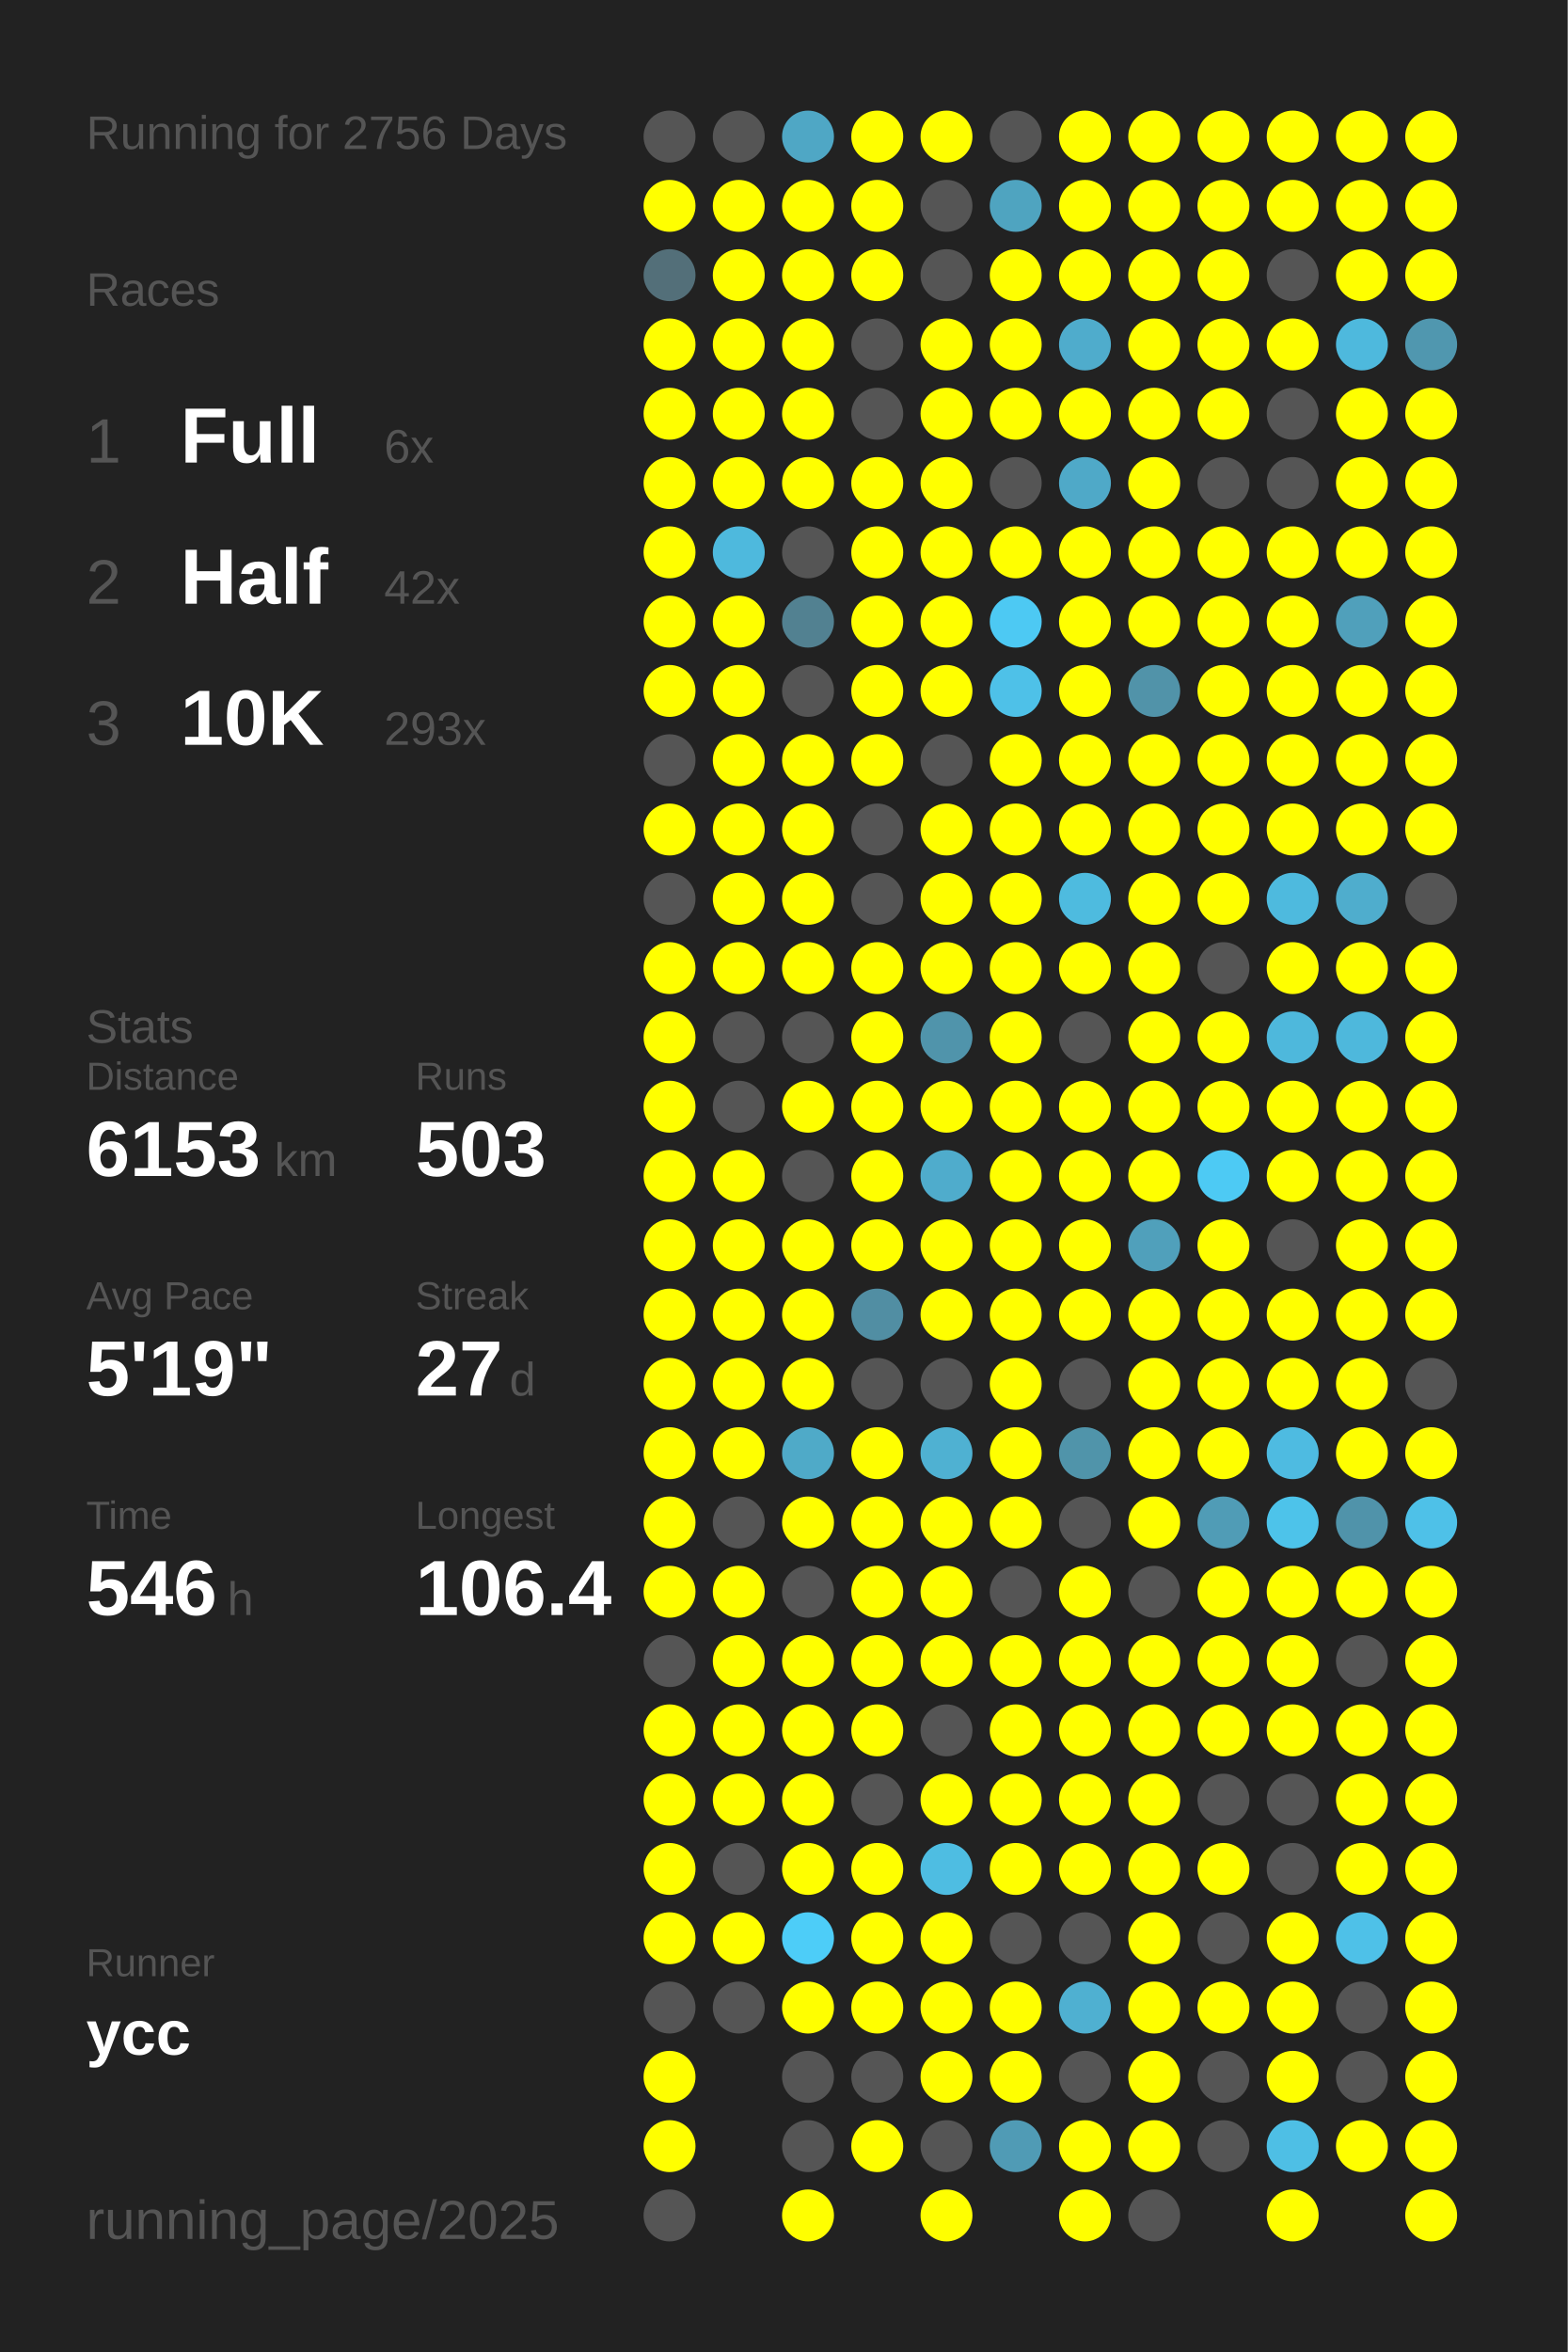
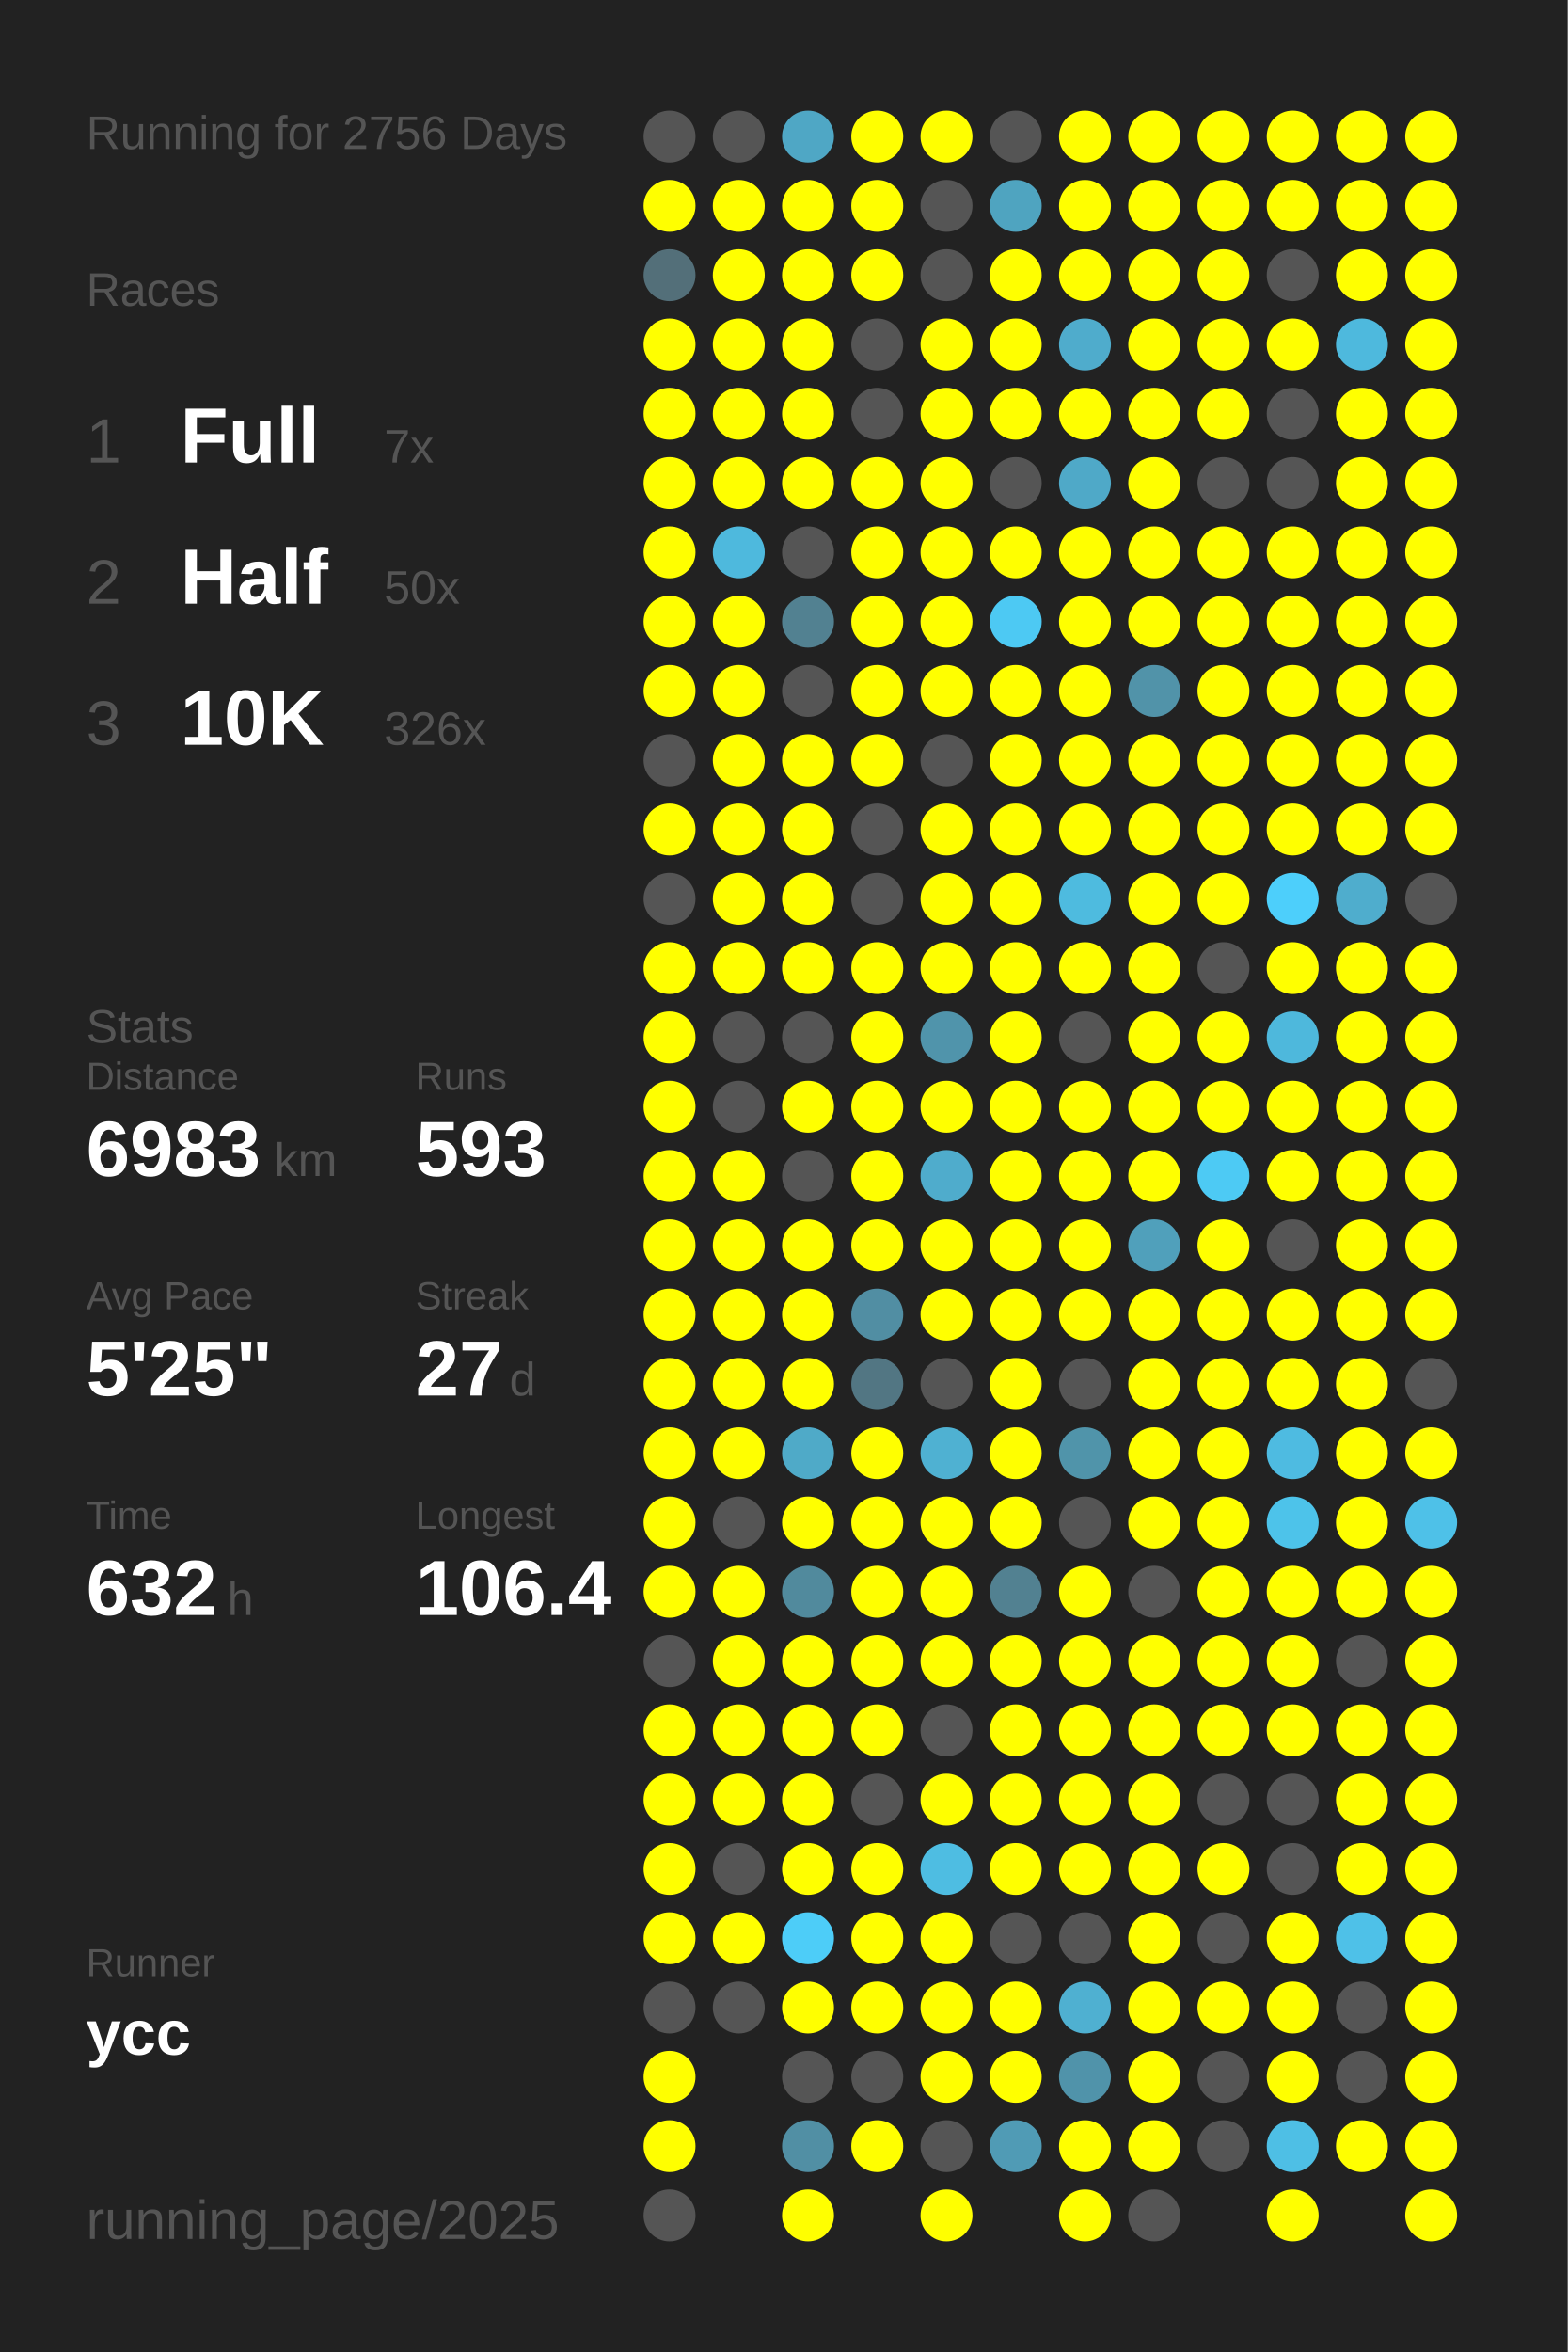
<svg xmlns="http://www.w3.org/2000/svg" baseProfile="full" height="300mm" version="1.1" viewBox="0,0,200,300" width="200mm">
  <defs />
  <rect fill="#222222" height="300" width="200" x="0" y="0" />
  <text fill="#555555" style="font-size:6px; font-family:Arial;" x="11" y="19">Running for 2756 Days</text>
  <text fill="#555555" style="font-size:6px; font-family:Arial;" x="11" y="39">Races</text>
  <text fill="#555555" style="font-size:8px; font-family:Arial;" x="11" y="59">1</text>
  <text fill="#FFFFFF" style="font-size:10px; font-family:Arial; font-weight:bold;" x="23" y="59">Full</text>
-   <text fill="#555555" style="font-size:6px; font-family:Arial;" x="49" y="59">6x</text>
+   <text fill="#555555" style="font-size:6px; font-family:Arial;" x="49" y="59">7x</text>
  <text fill="#555555" style="font-size:8px; font-family:Arial;" x="11" y="77">2</text>
  <text fill="#FFFFFF" style="font-size:10px; font-family:Arial; font-weight:bold;" x="23" y="77">Half</text>
-   <text fill="#555555" style="font-size:6px; font-family:Arial;" x="49" y="77">42x</text>
+   <text fill="#555555" style="font-size:6px; font-family:Arial;" x="49" y="77">50x</text>
  <text fill="#555555" style="font-size:8px; font-family:Arial;" x="11" y="95">3</text>
  <text fill="#FFFFFF" style="font-size:10px; font-family:Arial; font-weight:bold;" x="23" y="95">10K</text>
-   <text fill="#555555" style="font-size:6px; font-family:Arial;" x="49" y="95">293x</text>
+   <text fill="#555555" style="font-size:6px; font-family:Arial;" x="49" y="95">326x</text>
  <text fill="#555555" style="font-size:6px; font-family:Arial;" x="11" y="133">Stats</text>
  <text fill="#555555" style="font-size:5px; font-family:Arial;" x="11" y="139">Distance</text>
-   <text fill="#FFFFFF" style="font-size:10px; font-family:Arial; font-weight:bold;" x="11" y="150">6153</text>
+   <text fill="#FFFFFF" style="font-size:10px; font-family:Arial; font-weight:bold;" x="11" y="150">6983</text>
  <text fill="#555555" style="font-size:6px; font-family:Arial;" x="35" y="150">km</text>
  <text fill="#555555" style="font-size:5px; font-family:Arial;" x="53" y="139">Runs</text>
-   <text fill="#FFFFFF" style="font-size:10px; font-family:Arial; font-weight:bold;" x="53" y="150">503</text>
+   <text fill="#FFFFFF" style="font-size:10px; font-family:Arial; font-weight:bold;" x="53" y="150">593</text>
  <text fill="#555555" style="font-size:5px; font-family:Arial;" x="11" y="167">Avg Pace</text>
-   <text fill="#FFFFFF" style="font-size:10px; font-family:Arial; font-weight:bold;" x="11" y="178">5'19"</text>
+   <text fill="#FFFFFF" style="font-size:10px; font-family:Arial; font-weight:bold;" x="11" y="178">5'25"</text>
  <text fill="#555555" style="font-size:5px; font-family:Arial;" x="53" y="167">Streak</text>
  <text fill="#FFFFFF" style="font-size:10px; font-family:Arial; font-weight:bold;" x="53" y="178">27</text>
  <text fill="#555555" style="font-size:6px; font-family:Arial;" x="65" y="178">d</text>
  <text fill="#555555" style="font-size:5px; font-family:Arial;" x="11" y="195">Time</text>
-   <text fill="#FFFFFF" style="font-size:10px; font-family:Arial; font-weight:bold;" x="11" y="206">546</text>
+   <text fill="#FFFFFF" style="font-size:10px; font-family:Arial; font-weight:bold;" x="11" y="206">632</text>
  <text fill="#555555" style="font-size:6px; font-family:Arial;" x="29" y="206">h</text>
  <text fill="#555555" style="font-size:5px; font-family:Arial;" x="53" y="195">Longest</text>
  <text fill="#FFFFFF" style="font-size:10px; font-family:Arial; font-weight:bold;" x="53" y="206">106.4</text>
  <text fill="#555555" style="font-size:5px; font-family:Arial;" x="11" y="252.065">Runner</text>
  <text fill="#FFFFFF" style="font-size:8px; font-family:Arial; font-weight:bold;" x="11" y="262.065">ycc</text>
  <text fill="#555555" style="font-size:7px; font-family:Arial;" x="11" y="285.581">running_page/2025</text>
  <circle cx="85.417" cy="17.419" fill="#555555" r="3.312" />
  <circle cx="85.417" cy="26.258" fill="#FFFF00" r="3.312" />
  <circle cx="85.417" cy="35.097" fill="#536f79" r="3.312" />
  <circle cx="85.417" cy="43.935" fill="#FFFF00" r="3.312" />
  <circle cx="85.417" cy="52.774" fill="#FFFF00" r="3.312" />
  <circle cx="85.417" cy="61.613" fill="#FFFF00" r="3.312" />
  <circle cx="85.417" cy="70.452" fill="#FFFF00" r="3.312" />
  <circle cx="85.417" cy="79.29" fill="#FFFF00" r="3.312" />
  <circle cx="85.417" cy="88.129" fill="#FFFF00" r="3.312" />
  <circle cx="85.417" cy="96.968" fill="#555555" r="3.312" />
  <circle cx="85.417" cy="105.806" fill="#FFFF00" r="3.312" />
  <circle cx="85.417" cy="114.645" fill="#555555" r="3.312" />
  <circle cx="85.417" cy="123.484" fill="#FFFF00" r="3.312" />
  <circle cx="85.417" cy="132.323" fill="#FFFF00" r="3.312" />
  <circle cx="85.417" cy="141.161" fill="#FFFF00" r="3.312" />
  <circle cx="85.417" cy="150" fill="#FFFF00" r="3.312" />
  <circle cx="85.417" cy="158.839" fill="#FFFF00" r="3.312" />
  <circle cx="85.417" cy="167.677" fill="#FFFF00" r="3.312" />
  <circle cx="85.417" cy="176.516" fill="#FFFF00" r="3.312" />
  <circle cx="85.417" cy="185.355" fill="#FFFF00" r="3.312" />
  <circle cx="85.417" cy="194.194" fill="#FFFF00" r="3.312" />
  <circle cx="85.417" cy="203.032" fill="#FFFF00" r="3.312" />
  <circle cx="85.417" cy="211.871" fill="#555555" r="3.312" />
  <circle cx="85.417" cy="220.71" fill="#FFFF00" r="3.312" />
  <circle cx="85.417" cy="229.548" fill="#FFFF00" r="3.312" />
  <circle cx="85.417" cy="238.387" fill="#FFFF00" r="3.312" />
  <circle cx="85.417" cy="247.226" fill="#FFFF00" r="3.312" />
  <circle cx="85.417" cy="256.065" fill="#555555" r="3.312" />
  <circle cx="85.417" cy="264.903" fill="#FFFF00" r="3.312" />
  <circle cx="85.417" cy="273.742" fill="#FFFF00" r="3.312" />
  <circle cx="85.417" cy="282.581" fill="#555555" r="3.312" />
  <circle cx="94.25" cy="17.419" fill="#555555" r="3.312" />
  <circle cx="94.25" cy="26.258" fill="#FFFF00" r="3.312" />
  <circle cx="94.25" cy="35.097" fill="#FFFF00" r="3.312" />
  <circle cx="94.25" cy="43.935" fill="#FFFF00" r="3.312" />
  <circle cx="94.25" cy="52.774" fill="#FFFF00" r="3.312" />
  <circle cx="94.25" cy="61.613" fill="#FFFF00" r="3.312" />
  <circle cx="94.25" cy="70.452" fill="#4eb9dd" r="3.312" />
  <circle cx="94.25" cy="79.29" fill="#FFFF00" r="3.312" />
  <circle cx="94.25" cy="88.129" fill="#FFFF00" r="3.312" />
  <circle cx="94.25" cy="96.968" fill="#FFFF00" r="3.312" />
  <circle cx="94.25" cy="105.806" fill="#FFFF00" r="3.312" />
  <circle cx="94.25" cy="114.645" fill="#FFFF00" r="3.312" />
  <circle cx="94.25" cy="123.484" fill="#FFFF00" r="3.312" />
  <circle cx="94.25" cy="132.323" fill="#555555" r="3.312" />
  <circle cx="94.25" cy="141.161" fill="#555555" r="3.312" />
  <circle cx="94.25" cy="150" fill="#FFFF00" r="3.312" />
  <circle cx="94.25" cy="158.839" fill="#FFFF00" r="3.312" />
  <circle cx="94.25" cy="167.677" fill="#FFFF00" r="3.312" />
  <circle cx="94.25" cy="176.516" fill="#FFFF00" r="3.312" />
  <circle cx="94.25" cy="185.355" fill="#FFFF00" r="3.312" />
  <circle cx="94.25" cy="194.194" fill="#555555" r="3.312" />
  <circle cx="94.25" cy="203.032" fill="#FFFF00" r="3.312" />
  <circle cx="94.25" cy="211.871" fill="#FFFF00" r="3.312" />
  <circle cx="94.25" cy="220.71" fill="#FFFF00" r="3.312" />
  <circle cx="94.25" cy="229.548" fill="#FFFF00" r="3.312" />
  <circle cx="94.25" cy="238.387" fill="#555555" r="3.312" />
  <circle cx="94.25" cy="247.226" fill="#FFFF00" r="3.312" />
  <circle cx="94.25" cy="256.065" fill="#555555" r="3.312" />
  <circle cx="103.083" cy="17.419" fill="#4fa7c5" r="3.312" />
  <circle cx="103.083" cy="26.258" fill="#FFFF00" r="3.312" />
  <circle cx="103.083" cy="35.097" fill="#FFFF00" r="3.312" />
  <circle cx="103.083" cy="43.935" fill="#FFFF00" r="3.312" />
  <circle cx="103.083" cy="52.774" fill="#FFFF00" r="3.312" />
  <circle cx="103.083" cy="61.613" fill="#FFFF00" r="3.312" />
  <circle cx="103.083" cy="70.452" fill="#555555" r="3.312" />
  <circle cx="103.083" cy="79.29" fill="#528191" r="3.312" />
  <circle cx="103.083" cy="88.129" fill="#555555" r="3.312" />
  <circle cx="103.083" cy="96.968" fill="#FFFF00" r="3.312" />
  <circle cx="103.083" cy="105.806" fill="#FFFF00" r="3.312" />
  <circle cx="103.083" cy="114.645" fill="#FFFF00" r="3.312" />
  <circle cx="103.083" cy="123.484" fill="#FFFF00" r="3.312" />
  <circle cx="103.083" cy="132.323" fill="#555555" r="3.312" />
  <circle cx="103.083" cy="141.161" fill="#FFFF00" r="3.312" />
  <circle cx="103.083" cy="150" fill="#555555" r="3.312" />
  <circle cx="103.083" cy="158.839" fill="#FFFF00" r="3.312" />
  <circle cx="103.083" cy="167.677" fill="#FFFF00" r="3.312" />
  <circle cx="103.083" cy="176.516" fill="#FFFF00" r="3.312" />
  <circle cx="103.083" cy="185.355" fill="#4faac8" r="3.312" />
  <circle cx="103.083" cy="194.194" fill="#FFFF00" r="3.312" />
-   <circle cx="103.083" cy="203.032" fill="#555555" r="3.312" />
+   <circle cx="103.083" cy="203.032" fill="#518a9d" r="3.312" />
  <circle cx="103.083" cy="211.871" fill="#FFFF00" r="3.312" />
  <circle cx="103.083" cy="220.71" fill="#FFFF00" r="3.312" />
  <circle cx="103.083" cy="229.548" fill="#FFFF00" r="3.312" />
  <circle cx="103.083" cy="238.387" fill="#FFFF00" r="3.312" />
  <circle cx="103.083" cy="247.226" fill="#4dcdf8" r="3.312" />
  <circle cx="103.083" cy="256.065" fill="#FFFF00" r="3.312" />
  <circle cx="103.083" cy="264.903" fill="#555555" r="3.312" />
-   <circle cx="103.083" cy="273.742" fill="#555555" r="3.312" />
+   <circle cx="103.083" cy="273.742" fill="#518fa4" r="3.312" />
  <circle cx="103.083" cy="282.581" fill="#FFFF00" r="3.312" />
  <circle cx="111.917" cy="17.419" fill="#FFFF00" r="3.312" />
  <circle cx="111.917" cy="26.258" fill="#FFFF00" r="3.312" />
  <circle cx="111.917" cy="35.097" fill="#FFFF00" r="3.312" />
  <circle cx="111.917" cy="43.935" fill="#555555" r="3.312" />
  <circle cx="111.917" cy="52.774" fill="#555555" r="3.312" />
  <circle cx="111.917" cy="61.613" fill="#FFFF00" r="3.312" />
  <circle cx="111.917" cy="70.452" fill="#FFFF00" r="3.312" />
  <circle cx="111.917" cy="79.29" fill="#FFFF00" r="3.312" />
  <circle cx="111.917" cy="88.129" fill="#FFFF00" r="3.312" />
  <circle cx="111.917" cy="96.968" fill="#FFFF00" r="3.312" />
  <circle cx="111.917" cy="105.806" fill="#555555" r="3.312" />
  <circle cx="111.917" cy="114.645" fill="#555555" r="3.312" />
  <circle cx="111.917" cy="123.484" fill="#FFFF00" r="3.312" />
  <circle cx="111.917" cy="132.323" fill="#FFFF00" r="3.312" />
  <circle cx="111.917" cy="141.161" fill="#FFFF00" r="3.312" />
  <circle cx="111.917" cy="150" fill="#FFFF00" r="3.312" />
  <circle cx="111.917" cy="158.839" fill="#FFFF00" r="3.312" />
  <circle cx="111.917" cy="167.677" fill="#518ea3" r="3.312" />
-   <circle cx="111.917" cy="176.516" fill="#555555" r="3.312" />
+   <circle cx="111.917" cy="176.516" fill="#527683" r="3.312" />
  <circle cx="111.917" cy="185.355" fill="#FFFF00" r="3.312" />
  <circle cx="111.917" cy="194.194" fill="#FFFF00" r="3.312" />
  <circle cx="111.917" cy="203.032" fill="#FFFF00" r="3.312" />
  <circle cx="111.917" cy="211.871" fill="#FFFF00" r="3.312" />
  <circle cx="111.917" cy="220.71" fill="#FFFF00" r="3.312" />
  <circle cx="111.917" cy="229.548" fill="#555555" r="3.312" />
  <circle cx="111.917" cy="238.387" fill="#FFFF00" r="3.312" />
  <circle cx="111.917" cy="247.226" fill="#FFFF00" r="3.312" />
  <circle cx="111.917" cy="256.065" fill="#FFFF00" r="3.312" />
  <circle cx="111.917" cy="264.903" fill="#555555" r="3.312" />
  <circle cx="111.917" cy="273.742" fill="#FFFF00" r="3.312" />
  <circle cx="120.75" cy="17.419" fill="#FFFF00" r="3.312" />
  <circle cx="120.75" cy="26.258" fill="#555555" r="3.312" />
  <circle cx="120.75" cy="35.097" fill="#555555" r="3.312" />
  <circle cx="120.75" cy="43.935" fill="#FFFF00" r="3.312" />
  <circle cx="120.75" cy="52.774" fill="#FFFF00" r="3.312" />
  <circle cx="120.75" cy="61.613" fill="#FFFF00" r="3.312" />
  <circle cx="120.75" cy="70.452" fill="#FFFF00" r="3.312" />
  <circle cx="120.75" cy="79.29" fill="#FFFF00" r="3.312" />
  <circle cx="120.75" cy="88.129" fill="#FFFF00" r="3.312" />
  <circle cx="120.75" cy="96.968" fill="#555555" r="3.312" />
  <circle cx="120.75" cy="105.806" fill="#FFFF00" r="3.312" />
  <circle cx="120.75" cy="114.645" fill="#FFFF00" r="3.312" />
  <circle cx="120.75" cy="123.484" fill="#FFFF00" r="3.312" />
  <circle cx="120.75" cy="132.323" fill="#5094ab" r="3.312" />
  <circle cx="120.75" cy="141.161" fill="#FFFF00" r="3.312" />
  <circle cx="120.75" cy="150" fill="#4faccc" r="3.312" />
  <circle cx="120.75" cy="158.839" fill="#FFFF00" r="3.312" />
  <circle cx="120.75" cy="167.677" fill="#FFFF00" r="3.312" />
  <circle cx="120.75" cy="176.516" fill="#555555" r="3.312" />
  <circle cx="120.75" cy="185.355" fill="#4fb1d2" r="3.312" />
  <circle cx="120.75" cy="194.194" fill="#FFFF00" r="3.312" />
  <circle cx="120.75" cy="203.032" fill="#FFFF00" r="3.312" />
  <circle cx="120.75" cy="211.871" fill="#FFFF00" r="3.312" />
  <circle cx="120.75" cy="220.71" fill="#555555" r="3.312" />
  <circle cx="120.75" cy="229.548" fill="#FFFF00" r="3.312" />
  <circle cx="120.75" cy="238.387" fill="#4ebde2" r="3.312" />
  <circle cx="120.75" cy="247.226" fill="#FFFF00" r="3.312" />
  <circle cx="120.75" cy="256.065" fill="#FFFF00" r="3.312" />
  <circle cx="120.75" cy="264.903" fill="#FFFF00" r="3.312" />
  <circle cx="120.75" cy="273.742" fill="#555555" r="3.312" />
  <circle cx="120.75" cy="282.581" fill="#FFFF00" r="3.312" />
  <circle cx="129.583" cy="17.419" fill="#555555" r="3.312" />
  <circle cx="129.583" cy="26.258" fill="#4fa4c0" r="3.312" />
  <circle cx="129.583" cy="35.097" fill="#FFFF00" r="3.312" />
  <circle cx="129.583" cy="43.935" fill="#FFFF00" r="3.312" />
  <circle cx="129.583" cy="52.774" fill="#FFFF00" r="3.312" />
  <circle cx="129.583" cy="61.613" fill="#555555" r="3.312" />
  <circle cx="129.583" cy="70.452" fill="#FFFF00" r="3.312" />
  <circle cx="129.583" cy="79.29" fill="#4dc9f3" r="3.312" />
-   <circle cx="129.583" cy="88.129" fill="#4ec1e8" r="3.312" />
+   <circle cx="129.583" cy="88.129" fill="#FFFF00" r="3.312" />
  <circle cx="129.583" cy="96.968" fill="#FFFF00" r="3.312" />
  <circle cx="129.583" cy="105.806" fill="#FFFF00" r="3.312" />
  <circle cx="129.583" cy="114.645" fill="#FFFF00" r="3.312" />
  <circle cx="129.583" cy="123.484" fill="#FFFF00" r="3.312" />
  <circle cx="129.583" cy="132.323" fill="#FFFF00" r="3.312" />
  <circle cx="129.583" cy="141.161" fill="#FFFF00" r="3.312" />
  <circle cx="129.583" cy="150" fill="#FFFF00" r="3.312" />
  <circle cx="129.583" cy="158.839" fill="#FFFF00" r="3.312" />
  <circle cx="129.583" cy="167.677" fill="#FFFF00" r="3.312" />
  <circle cx="129.583" cy="176.516" fill="#FFFF00" r="3.312" />
  <circle cx="129.583" cy="185.355" fill="#FFFF00" r="3.312" />
  <circle cx="129.583" cy="194.194" fill="#FFFF00" r="3.312" />
-   <circle cx="129.583" cy="203.032" fill="#555555" r="3.312" />
+   <circle cx="129.583" cy="203.032" fill="#528191" r="3.312" />
  <circle cx="129.583" cy="211.871" fill="#FFFF00" r="3.312" />
  <circle cx="129.583" cy="220.71" fill="#FFFF00" r="3.312" />
  <circle cx="129.583" cy="229.548" fill="#FFFF00" r="3.312" />
  <circle cx="129.583" cy="238.387" fill="#FFFF00" r="3.312" />
  <circle cx="129.583" cy="247.226" fill="#555555" r="3.312" />
  <circle cx="129.583" cy="256.065" fill="#FFFF00" r="3.312" />
  <circle cx="129.583" cy="264.903" fill="#FFFF00" r="3.312" />
  <circle cx="129.583" cy="273.742" fill="#509bb5" r="3.312" />
  <circle cx="138.417" cy="17.419" fill="#FFFF00" r="3.312" />
  <circle cx="138.417" cy="26.258" fill="#FFFF00" r="3.312" />
  <circle cx="138.417" cy="35.097" fill="#FFFF00" r="3.312" />
  <circle cx="138.417" cy="43.935" fill="#4faccc" r="3.312" />
  <circle cx="138.417" cy="52.774" fill="#FFFF00" r="3.312" />
  <circle cx="138.417" cy="61.613" fill="#4fa9c8" r="3.312" />
  <circle cx="138.417" cy="70.452" fill="#FFFF00" r="3.312" />
  <circle cx="138.417" cy="79.29" fill="#FFFF00" r="3.312" />
  <circle cx="138.417" cy="88.129" fill="#FFFF00" r="3.312" />
  <circle cx="138.417" cy="96.968" fill="#FFFF00" r="3.312" />
  <circle cx="138.417" cy="105.806" fill="#FFFF00" r="3.312" />
  <circle cx="138.417" cy="114.645" fill="#4ebbdf" r="3.312" />
  <circle cx="138.417" cy="123.484" fill="#FFFF00" r="3.312" />
  <circle cx="138.417" cy="132.323" fill="#555555" r="3.312" />
  <circle cx="138.417" cy="141.161" fill="#FFFF00" r="3.312" />
  <circle cx="138.417" cy="150" fill="#FFFF00" r="3.312" />
  <circle cx="138.417" cy="158.839" fill="#FFFF00" r="3.312" />
  <circle cx="138.417" cy="167.677" fill="#FFFF00" r="3.312" />
  <circle cx="138.417" cy="176.516" fill="#555555" r="3.312" />
  <circle cx="138.417" cy="185.355" fill="#5094aa" r="3.312" />
  <circle cx="138.417" cy="194.194" fill="#555555" r="3.312" />
  <circle cx="138.417" cy="203.032" fill="#FFFF00" r="3.312" />
  <circle cx="138.417" cy="211.871" fill="#FFFF00" r="3.312" />
  <circle cx="138.417" cy="220.71" fill="#FFFF00" r="3.312" />
  <circle cx="138.417" cy="229.548" fill="#FFFF00" r="3.312" />
  <circle cx="138.417" cy="238.387" fill="#FFFF00" r="3.312" />
  <circle cx="138.417" cy="247.226" fill="#555555" r="3.312" />
  <circle cx="138.417" cy="256.065" fill="#4fb0d1" r="3.312" />
-   <circle cx="138.417" cy="264.903" fill="#555555" r="3.312" />
+   <circle cx="138.417" cy="264.903" fill="#5093aa" r="3.312" />
  <circle cx="138.417" cy="273.742" fill="#FFFF00" r="3.312" />
  <circle cx="138.417" cy="282.581" fill="#FFFF00" r="3.312" />
  <circle cx="147.25" cy="17.419" fill="#FFFF00" r="3.312" />
  <circle cx="147.25" cy="26.258" fill="#FFFF00" r="3.312" />
  <circle cx="147.25" cy="35.097" fill="#FFFF00" r="3.312" />
  <circle cx="147.25" cy="43.935" fill="#FFFF00" r="3.312" />
  <circle cx="147.25" cy="52.774" fill="#FFFF00" r="3.312" />
  <circle cx="147.25" cy="61.613" fill="#FFFF00" r="3.312" />
  <circle cx="147.25" cy="70.452" fill="#FFFF00" r="3.312" />
  <circle cx="147.25" cy="79.29" fill="#FFFF00" r="3.312" />
  <circle cx="147.25" cy="88.129" fill="#5193a9" r="3.312" />
  <circle cx="147.25" cy="96.968" fill="#FFFF00" r="3.312" />
  <circle cx="147.25" cy="105.806" fill="#FFFF00" r="3.312" />
  <circle cx="147.25" cy="114.645" fill="#FFFF00" r="3.312" />
  <circle cx="147.25" cy="123.484" fill="#FFFF00" r="3.312" />
  <circle cx="147.25" cy="132.323" fill="#FFFF00" r="3.312" />
  <circle cx="147.25" cy="141.161" fill="#FFFF00" r="3.312" />
  <circle cx="147.25" cy="150" fill="#FFFF00" r="3.312" />
  <circle cx="147.25" cy="158.839" fill="#50a0bb" r="3.312" />
  <circle cx="147.25" cy="167.677" fill="#FFFF00" r="3.312" />
  <circle cx="147.25" cy="176.516" fill="#FFFF00" r="3.312" />
  <circle cx="147.25" cy="185.355" fill="#FFFF00" r="3.312" />
  <circle cx="147.25" cy="194.194" fill="#FFFF00" r="3.312" />
  <circle cx="147.25" cy="203.032" fill="#555555" r="3.312" />
  <circle cx="147.25" cy="211.871" fill="#FFFF00" r="3.312" />
  <circle cx="147.25" cy="220.71" fill="#FFFF00" r="3.312" />
  <circle cx="147.25" cy="229.548" fill="#FFFF00" r="3.312" />
  <circle cx="147.25" cy="238.387" fill="#FFFF00" r="3.312" />
  <circle cx="147.25" cy="247.226" fill="#FFFF00" r="3.312" />
  <circle cx="147.25" cy="256.065" fill="#FFFF00" r="3.312" />
  <circle cx="147.25" cy="264.903" fill="#FFFF00" r="3.312" />
  <circle cx="147.25" cy="273.742" fill="#FFFF00" r="3.312" />
  <circle cx="147.25" cy="282.581" fill="#555555" r="3.312" />
  <circle cx="156.083" cy="17.419" fill="#FFFF00" r="3.312" />
  <circle cx="156.083" cy="26.258" fill="#FFFF00" r="3.312" />
  <circle cx="156.083" cy="35.097" fill="#FFFF00" r="3.312" />
  <circle cx="156.083" cy="43.935" fill="#FFFF00" r="3.312" />
  <circle cx="156.083" cy="52.774" fill="#FFFF00" r="3.312" />
  <circle cx="156.083" cy="61.613" fill="#555555" r="3.312" />
  <circle cx="156.083" cy="70.452" fill="#FFFF00" r="3.312" />
  <circle cx="156.083" cy="79.29" fill="#FFFF00" r="3.312" />
  <circle cx="156.083" cy="88.129" fill="#FFFF00" r="3.312" />
  <circle cx="156.083" cy="96.968" fill="#FFFF00" r="3.312" />
  <circle cx="156.083" cy="105.806" fill="#FFFF00" r="3.312" />
  <circle cx="156.083" cy="114.645" fill="#FFFF00" r="3.312" />
  <circle cx="156.083" cy="123.484" fill="#555555" r="3.312" />
  <circle cx="156.083" cy="132.323" fill="#FFFF00" r="3.312" />
  <circle cx="156.083" cy="141.161" fill="#FFFF00" r="3.312" />
  <circle cx="156.083" cy="150" fill="#4dcaf4" r="3.312" />
  <circle cx="156.083" cy="158.839" fill="#FFFF00" r="3.312" />
  <circle cx="156.083" cy="167.677" fill="#FFFF00" r="3.312" />
  <circle cx="156.083" cy="176.516" fill="#FFFF00" r="3.312" />
  <circle cx="156.083" cy="185.355" fill="#FFFF00" r="3.312" />
-   <circle cx="156.083" cy="194.194" fill="#509cb6" r="3.312" />
+   <circle cx="156.083" cy="194.194" fill="#FFFF00" r="3.312" />
  <circle cx="156.083" cy="203.032" fill="#FFFF00" r="3.312" />
  <circle cx="156.083" cy="211.871" fill="#FFFF00" r="3.312" />
  <circle cx="156.083" cy="220.71" fill="#FFFF00" r="3.312" />
  <circle cx="156.083" cy="229.548" fill="#555555" r="3.312" />
  <circle cx="156.083" cy="238.387" fill="#FFFF00" r="3.312" />
  <circle cx="156.083" cy="247.226" fill="#555555" r="3.312" />
  <circle cx="156.083" cy="256.065" fill="#FFFF00" r="3.312" />
  <circle cx="156.083" cy="264.903" fill="#555555" r="3.312" />
  <circle cx="156.083" cy="273.742" fill="#555555" r="3.312" />
  <circle cx="164.917" cy="17.419" fill="#FFFF00" r="3.312" />
  <circle cx="164.917" cy="26.258" fill="#FFFF00" r="3.312" />
  <circle cx="164.917" cy="35.097" fill="#555555" r="3.312" />
  <circle cx="164.917" cy="43.935" fill="#FFFF00" r="3.312" />
  <circle cx="164.917" cy="52.774" fill="#555555" r="3.312" />
  <circle cx="164.917" cy="61.613" fill="#555555" r="3.312" />
  <circle cx="164.917" cy="70.452" fill="#FFFF00" r="3.312" />
  <circle cx="164.917" cy="79.29" fill="#FFFF00" r="3.312" />
  <circle cx="164.917" cy="88.129" fill="#FFFF00" r="3.312" />
  <circle cx="164.917" cy="96.968" fill="#FFFF00" r="3.312" />
  <circle cx="164.917" cy="105.806" fill="#FFFF00" r="3.312" />
-   <circle cx="164.917" cy="114.645" fill="#4ebade" r="3.312" />
+   <circle cx="164.917" cy="114.645" fill="#4dcffb" r="3.312" />
  <circle cx="164.917" cy="123.484" fill="#FFFF00" r="3.312" />
  <circle cx="164.917" cy="132.323" fill="#4eb8dc" r="3.312" />
  <circle cx="164.917" cy="141.161" fill="#FFFF00" r="3.312" />
  <circle cx="164.917" cy="150" fill="#FFFF00" r="3.312" />
  <circle cx="164.917" cy="158.839" fill="#555555" r="3.312" />
  <circle cx="164.917" cy="167.677" fill="#FFFF00" r="3.312" />
  <circle cx="164.917" cy="176.516" fill="#FFFF00" r="3.312" />
  <circle cx="164.917" cy="185.355" fill="#4ebbe1" r="3.312" />
  <circle cx="164.917" cy="194.194" fill="#4dc3ea" r="3.312" />
  <circle cx="164.917" cy="203.032" fill="#FFFF00" r="3.312" />
  <circle cx="164.917" cy="211.871" fill="#FFFF00" r="3.312" />
  <circle cx="164.917" cy="220.71" fill="#FFFF00" r="3.312" />
  <circle cx="164.917" cy="229.548" fill="#555555" r="3.312" />
  <circle cx="164.917" cy="238.387" fill="#555555" r="3.312" />
  <circle cx="164.917" cy="247.226" fill="#FFFF00" r="3.312" />
  <circle cx="164.917" cy="256.065" fill="#FFFF00" r="3.312" />
  <circle cx="164.917" cy="264.903" fill="#FFFF00" r="3.312" />
  <circle cx="164.917" cy="273.742" fill="#4ebfe5" r="3.312" />
  <circle cx="164.917" cy="282.581" fill="#FFFF00" r="3.312" />
  <circle cx="173.75" cy="17.419" fill="#FFFF00" r="3.312" />
  <circle cx="173.75" cy="26.258" fill="#FFFF00" r="3.312" />
  <circle cx="173.75" cy="35.097" fill="#FFFF00" r="3.312" />
  <circle cx="173.75" cy="43.935" fill="#4eb9dd" r="3.312" />
  <circle cx="173.75" cy="52.774" fill="#FFFF00" r="3.312" />
  <circle cx="173.75" cy="61.613" fill="#FFFF00" r="3.312" />
  <circle cx="173.75" cy="70.452" fill="#FFFF00" r="3.312" />
-   <circle cx="173.75" cy="79.29" fill="#50a0bb" r="3.312" />
+   <circle cx="173.75" cy="79.29" fill="#FFFF00" r="3.312" />
  <circle cx="173.75" cy="88.129" fill="#FFFF00" r="3.312" />
  <circle cx="173.75" cy="96.968" fill="#FFFF00" r="3.312" />
  <circle cx="173.75" cy="105.806" fill="#FFFF00" r="3.312" />
  <circle cx="173.75" cy="114.645" fill="#4fadcd" r="3.312" />
  <circle cx="173.75" cy="123.484" fill="#FFFF00" r="3.312" />
-   <circle cx="173.75" cy="132.323" fill="#4eb8dc" r="3.312" />
+   <circle cx="173.75" cy="132.323" fill="#FFFF00" r="3.312" />
  <circle cx="173.75" cy="141.161" fill="#FFFF00" r="3.312" />
  <circle cx="173.75" cy="150" fill="#FFFF00" r="3.312" />
  <circle cx="173.75" cy="158.839" fill="#FFFF00" r="3.312" />
  <circle cx="173.75" cy="167.677" fill="#FFFF00" r="3.312" />
  <circle cx="173.75" cy="176.516" fill="#FFFF00" r="3.312" />
  <circle cx="173.75" cy="185.355" fill="#FFFF00" r="3.312" />
-   <circle cx="173.75" cy="194.194" fill="#5093aa" r="3.312" />
+   <circle cx="173.75" cy="194.194" fill="#FFFF00" r="3.312" />
  <circle cx="173.75" cy="203.032" fill="#FFFF00" r="3.312" />
  <circle cx="173.75" cy="211.871" fill="#555555" r="3.312" />
  <circle cx="173.75" cy="220.71" fill="#FFFF00" r="3.312" />
  <circle cx="173.75" cy="229.548" fill="#FFFF00" r="3.312" />
  <circle cx="173.75" cy="238.387" fill="#FFFF00" r="3.312" />
  <circle cx="173.75" cy="247.226" fill="#4ec1e8" r="3.312" />
  <circle cx="173.75" cy="256.065" fill="#555555" r="3.312" />
  <circle cx="173.75" cy="264.903" fill="#555555" r="3.312" />
  <circle cx="173.75" cy="273.742" fill="#FFFF00" r="3.312" />
  <circle cx="182.583" cy="17.419" fill="#FFFF00" r="3.312" />
  <circle cx="182.583" cy="26.258" fill="#FFFF00" r="3.312" />
  <circle cx="182.583" cy="35.097" fill="#FFFF00" r="3.312" />
-   <circle cx="182.583" cy="43.935" fill="#5097af" r="3.312" />
+   <circle cx="182.583" cy="43.935" fill="#FFFF00" r="3.312" />
  <circle cx="182.583" cy="52.774" fill="#FFFF00" r="3.312" />
  <circle cx="182.583" cy="61.613" fill="#FFFF00" r="3.312" />
  <circle cx="182.583" cy="70.452" fill="#FFFF00" r="3.312" />
  <circle cx="182.583" cy="79.29" fill="#FFFF00" r="3.312" />
  <circle cx="182.583" cy="88.129" fill="#FFFF00" r="3.312" />
  <circle cx="182.583" cy="96.968" fill="#FFFF00" r="3.312" />
  <circle cx="182.583" cy="105.806" fill="#FFFF00" r="3.312" />
  <circle cx="182.583" cy="114.645" fill="#555555" r="3.312" />
  <circle cx="182.583" cy="123.484" fill="#FFFF00" r="3.312" />
  <circle cx="182.583" cy="132.323" fill="#FFFF00" r="3.312" />
  <circle cx="182.583" cy="141.161" fill="#FFFF00" r="3.312" />
  <circle cx="182.583" cy="150" fill="#FFFF00" r="3.312" />
  <circle cx="182.583" cy="158.839" fill="#FFFF00" r="3.312" />
  <circle cx="182.583" cy="167.677" fill="#FFFF00" r="3.312" />
  <circle cx="182.583" cy="176.516" fill="#555555" r="3.312" />
  <circle cx="182.583" cy="185.355" fill="#FFFF00" r="3.312" />
  <circle cx="182.583" cy="194.194" fill="#4ec1e8" r="3.312" />
  <circle cx="182.583" cy="203.032" fill="#FFFF00" r="3.312" />
  <circle cx="182.583" cy="211.871" fill="#FFFF00" r="3.312" />
  <circle cx="182.583" cy="220.71" fill="#FFFF00" r="3.312" />
  <circle cx="182.583" cy="229.548" fill="#FFFF00" r="3.312" />
  <circle cx="182.583" cy="238.387" fill="#FFFF00" r="3.312" />
  <circle cx="182.583" cy="247.226" fill="#FFFF00" r="3.312" />
  <circle cx="182.583" cy="256.065" fill="#FFFF00" r="3.312" />
  <circle cx="182.583" cy="264.903" fill="#FFFF00" r="3.312" />
  <circle cx="182.583" cy="273.742" fill="#FFFF00" r="3.312" />
  <circle cx="182.583" cy="282.581" fill="#FFFF00" r="3.312" />
</svg>
